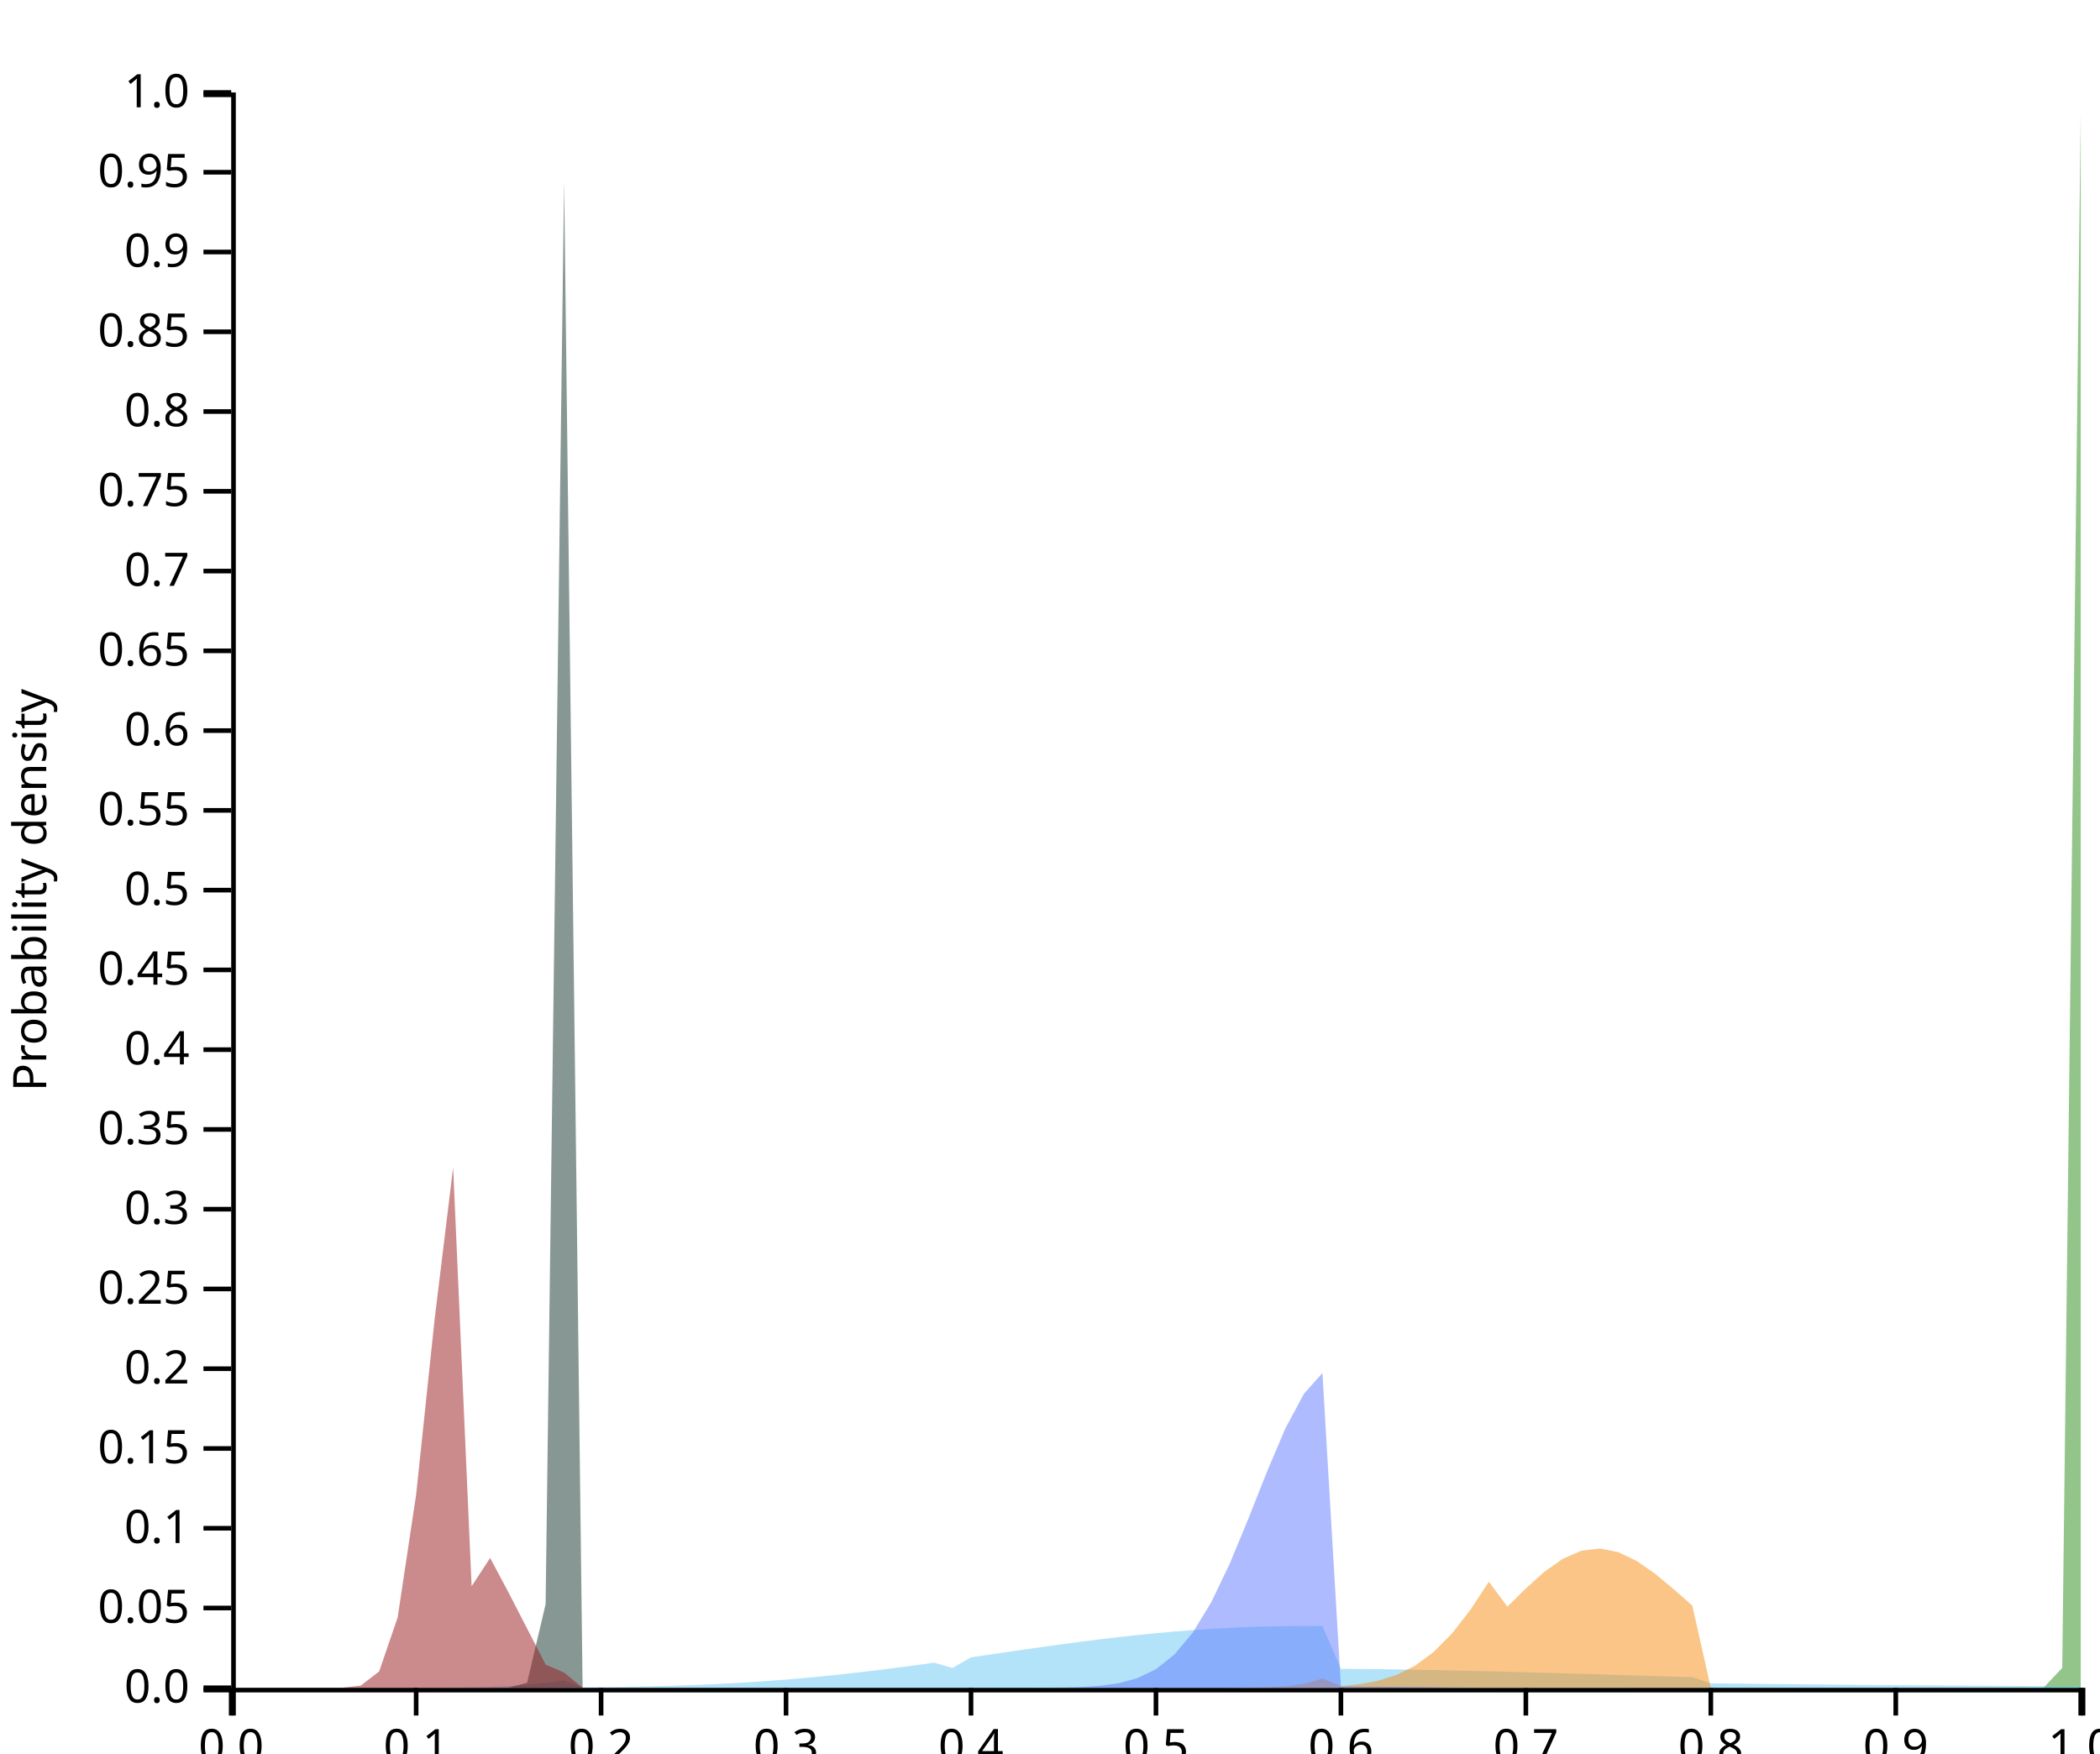
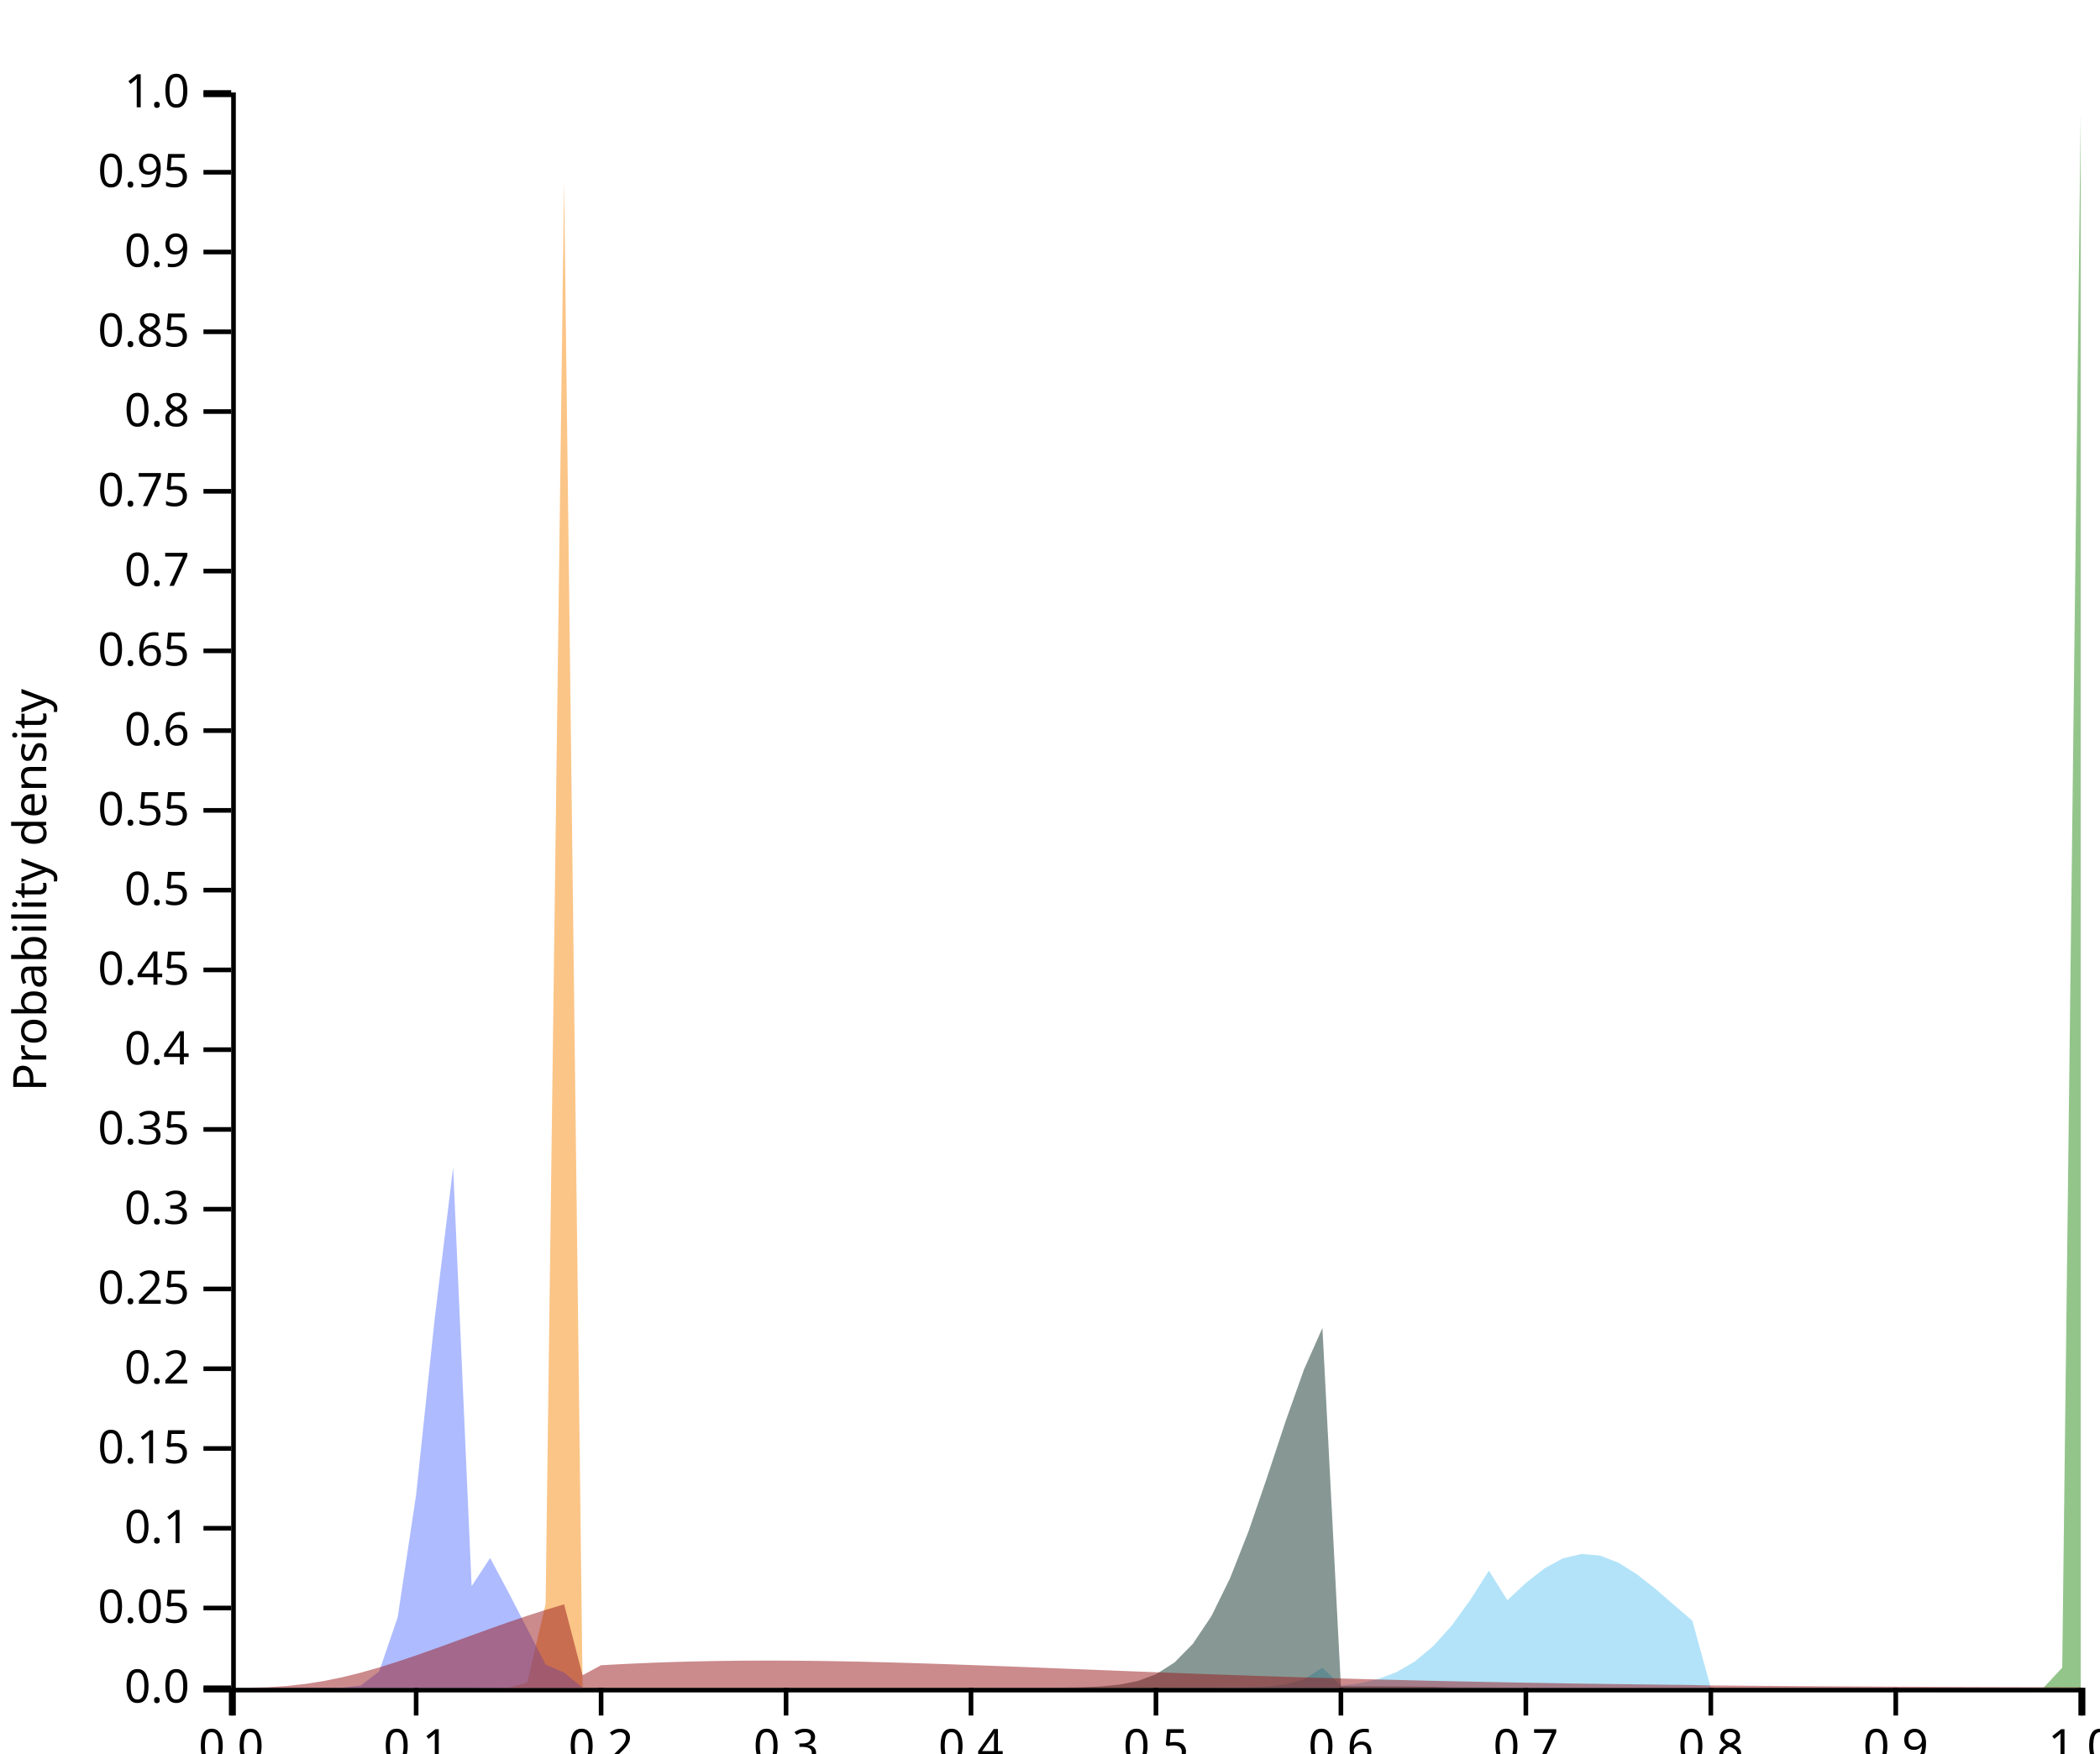
<svg xmlns="http://www.w3.org/2000/svg" baseProfile="full" version="1.1">
  <g fill="none" font-family="sans-serif" font-size="10" text-anchor="middle" transform="translate(0 365)">
    <path class="domain" d="M50.5,6V0.5H450.5V6" stroke="currentColor" />
    <g class="tick" opacity="1" transform="translate(50.0)">
      <line stroke="currentColor" y2="6" />
      <text dy="0.71em" fill="currentColor" y="9">0.0</text>
    </g>
    <g class="tick" opacity="1" transform="translate(90.0)">
      <line stroke="currentColor" y2="6" />
      <text dy="0.71em" fill="currentColor" y="9">0.1</text>
    </g>
    <g class="tick" opacity="1" transform="translate(130.0)">
      <line stroke="currentColor" y2="6" />
      <text dy="0.71em" fill="currentColor" y="9">0.2</text>
    </g>
    <g class="tick" opacity="1" transform="translate(170.0)">
      <line stroke="currentColor" y2="6" />
      <text dy="0.71em" fill="currentColor" y="9">0.3</text>
    </g>
    <g class="tick" opacity="1" transform="translate(210.0)">
      <line stroke="currentColor" y2="6" />
      <text dy="0.71em" fill="currentColor" y="9">0.4</text>
    </g>
    <g class="tick" opacity="1" transform="translate(250.0)">
      <line stroke="currentColor" y2="6" />
      <text dy="0.71em" fill="currentColor" y="9">0.5</text>
    </g>
    <g class="tick" opacity="1" transform="translate(290.0)">
      <line stroke="currentColor" y2="6" />
      <text dy="0.71em" fill="currentColor" y="9">0.6</text>
    </g>
    <g class="tick" opacity="1" transform="translate(330.0)">
      <line stroke="currentColor" y2="6" />
      <text dy="0.71em" fill="currentColor" y="9">0.7</text>
    </g>
    <g class="tick" opacity="1" transform="translate(370.0)">
      <line stroke="currentColor" y2="6" />
      <text dy="0.71em" fill="currentColor" y="9">0.8</text>
    </g>
    <g class="tick" opacity="1" transform="translate(410.0)">
      <line stroke="currentColor" y2="6" />
      <text dy="0.71em" fill="currentColor" y="9">0.9</text>
    </g>
    <g class="tick" opacity="1" transform="translate(450.0)">
      <line stroke="currentColor" y2="6" />
      <text dy="0.71em" fill="currentColor" y="9">1.0</text>
    </g>
  </g>
  <g fill="none" font-family="sans-serif" font-size="10" text-anchor="end" transform="translate(50 0)">
    <path class="domain" d="M-6,365.5H0.5V20.5H-6" stroke="currentColor" />
    <g class="tick" opacity="1" transform="translate(0, 365.0)">
      <line stroke="currentColor" x2="-6" />
      <text dy="0.32em" fill="currentColor" x="-9">0.0</text>
    </g>
    <g class="tick" opacity="1" transform="translate(0, 347.75)">
      <line stroke="currentColor" x2="-6" />
      <text dy="0.32em" fill="currentColor" x="-9">0.05</text>
    </g>
    <g class="tick" opacity="1" transform="translate(0, 330.5)">
      <line stroke="currentColor" x2="-6" />
      <text dy="0.32em" fill="currentColor" x="-9">0.1</text>
    </g>
    <g class="tick" opacity="1" transform="translate(0, 313.25)">
      <line stroke="currentColor" x2="-6" />
      <text dy="0.32em" fill="currentColor" x="-9">0.15</text>
    </g>
    <g class="tick" opacity="1" transform="translate(0, 296.0)">
      <line stroke="currentColor" x2="-6" />
      <text dy="0.32em" fill="currentColor" x="-9">0.2</text>
    </g>
    <g class="tick" opacity="1" transform="translate(0, 278.75)">
      <line stroke="currentColor" x2="-6" />
      <text dy="0.32em" fill="currentColor" x="-9">0.25</text>
    </g>
    <g class="tick" opacity="1" transform="translate(0, 261.5)">
      <line stroke="currentColor" x2="-6" />
      <text dy="0.32em" fill="currentColor" x="-9">0.3</text>
    </g>
    <g class="tick" opacity="1" transform="translate(0, 244.25)">
      <line stroke="currentColor" x2="-6" />
      <text dy="0.32em" fill="currentColor" x="-9">0.35</text>
    </g>
    <g class="tick" opacity="1" transform="translate(0, 227.0)">
      <line stroke="currentColor" x2="-6" />
      <text dy="0.32em" fill="currentColor" x="-9">0.4</text>
    </g>
    <g class="tick" opacity="1" transform="translate(0, 209.75)">
      <line stroke="currentColor" x2="-6" />
      <text dy="0.32em" fill="currentColor" x="-9">0.45</text>
    </g>
    <g class="tick" opacity="1" transform="translate(0, 192.5)">
      <line stroke="currentColor" x2="-6" />
      <text dy="0.32em" fill="currentColor" x="-9">0.5</text>
    </g>
    <g class="tick" opacity="1" transform="translate(0, 175.25)">
      <line stroke="currentColor" x2="-6" />
      <text dy="0.32em" fill="currentColor" x="-9">0.55</text>
    </g>
    <g class="tick" opacity="1" transform="translate(0, 158.0)">
      <line stroke="currentColor" x2="-6" />
      <text dy="0.32em" fill="currentColor" x="-9">0.6</text>
    </g>
    <g class="tick" opacity="1" transform="translate(0, 140.75)">
      <line stroke="currentColor" x2="-6" />
      <text dy="0.32em" fill="currentColor" x="-9">0.65</text>
    </g>
    <g class="tick" opacity="1" transform="translate(0, 123.5)">
      <line stroke="currentColor" x2="-6" />
      <text dy="0.32em" fill="currentColor" x="-9">0.7</text>
    </g>
    <g class="tick" opacity="1" transform="translate(0, 106.25)">
      <line stroke="currentColor" x2="-6" />
      <text dy="0.32em" fill="currentColor" x="-9">0.75</text>
    </g>
    <g class="tick" opacity="1" transform="translate(0, 89.0)">
      <line stroke="currentColor" x2="-6" />
      <text dy="0.32em" fill="currentColor" x="-9">0.8</text>
    </g>
    <g class="tick" opacity="1" transform="translate(0, 71.75)">
      <line stroke="currentColor" x2="-6" />
      <text dy="0.32em" fill="currentColor" x="-9">0.85</text>
    </g>
    <g class="tick" opacity="1" transform="translate(0, 54.5)">
      <line stroke="currentColor" x2="-6" />
      <text dy="0.32em" fill="currentColor" x="-9">0.9</text>
    </g>
    <g class="tick" opacity="1" transform="translate(0, 37.25)">
      <line stroke="currentColor" x2="-6" />
      <text dy="0.32em" fill="currentColor" x="-9">0.95</text>
    </g>
    <g class="tick" opacity="1" transform="translate(0, 20.0)">
      <line stroke="currentColor" x2="-6" />
      <text dy="0.32em" fill="currentColor" x="-9">1.0</text>
    </g>
  </g>
  <text font-family="sans-serif" font-size="10px" text-anchor="middle" x="250" y="395">CCF</text>
  <text font-family="sans-serif" font-size="10px" text-anchor="middle" transform="rotate(-90 10 192.5)" x="10" y="192.5">Probability density</text>
-   <polygon fill="rgb(39,140,24)" opacity="0.5" points=" 50.0,365.0 54.0,365.0 58.0,365.0 62.0,365.0 66.0,365.0 70.0,365.0 74.0,365.0 78.0,365.0 82.0,365.0 86.0,365.0 90.0,365.0 94.0,365.0 98.0,365.0 102.0,365.0 106.0,365.0 110.0,365.0 114.0,365.0 118.0,365.0 122.0,365.0 126.0,365.0 130.0,365.0 134.0,365.0 138.0,365.0 142.0,365.0 146.0,365.0 150.0,365.0 154.0,365.0 158.0,365.0 162.0,365.0 166.0,365.0 170.0,365.0 174.0,365.0 178.0,365.0 182.0,365.0 186.0,365.0 190.0,365.0 194.0,365.0 198.0,365.0 202.0,365.0 206.0,365.0 210.0,365.0 214.0,365.0 218.0,365.0 222.0,365.0 226.0,365.0 230.0,365.0 234.0,365.0 238.0,365.0 242.0,365.0 246.0,365.0 250.0,365.0 254.0,365.0 258.0,365.0 262.0,365.0 266.0,365.0 270.0,365.0 274.0,365.0 278.0,365.0 282.0,365.0 286.0,365.0 290.0,365.0 294.0,365.0 298.0,365.0 302.0,365.0 306.0,365.0 310.0,365.0 314.0,365.0 318.0,365.0 322.0,365.0 326.0,365.0 330.0,365.0 334.0,365.0 338.0,365.0 342.0,365.0 346.0,365.0 350.0,365.0 354.0,365.0 358.0,365.0 362.0,365.0 366.0,365.0 370.0,365.0 374.0,365.0 378.0,365.0 382.0,365.0 386.0,365.0 390.0,365.0 394.0,365.0 398.0,365.0 402.0,365.0 406.0,365.0 410.0,365.0 414.0,365.0 418.0,365.0 422.0,365.0 426.0,365 430.0,365 434.0,365 438.0,364.999 442.0,364.945 446.0,360.689 450.0,24.368 450.0,365 446.0,365 442.0,365 438.0,365 434.0,365 430.0,365 426.0,365 422.0,365 418.0,365 414,365 410,365 406,365 402,365 398,365 394,365 390,365 386,365 382,365 378,365 374,365 370,365 366,365 362,365 358,365 354,365 350,365 346,365 342,365 338,365 334,365 330,365 326,365 322,365 318,365 314,365 310,365 306,365 302,365 298,365 294,365 290,365 286,365 282,365 278,365 274,365 270,365 266,365 262,365 258,365 254,365 250,365 246,365 242,365 238,365 234,365 230,365 226,365 222,365 218,365 214,365 210,365 206,365 202,365 198,365 194,365 190,365 186,365 182,365 178,365 174,365 170,365 166,365 162,365 158,365 154,365 150,365 146,365 142,365 138,365 134,365 130,365 126,365 122,365 118,365 114,365 110,365 106,365 102,365 98,365 94,365 90,365 86,365 82,365 78,365 74,365 70,365 66,365 62,365 58,365 54,365 50,365" stroke="none" />
-   <polygon fill="rgb(103,200,243)" opacity="0.5" points=" 50.0,365.0 54.0,365.0 58.0,365 62.0,365 66.0,365 70.0,365 74.0,365 78.0,365 82.0,364.999 86.0,364.996 90.0,364.989 94.0,364.975 98.0,364.945 102.0,364.89 106.0,364.792 110.0,364.63 114.0,364.372 118.0,363.981 122.0,363.408 126.0,364.912 130.0,364.871 134.0,364.816 138.0,364.744 142.0,364.653 146.0,364.539 150.0,364.399 154.0,364.23 158.0,364.03 162.0,363.796 166.0,363.527 170.0,363.222 174.0,362.88 178.0,362.502 182.0,362.087 186.0,361.639 190.0,361.159 194.0,360.651 198.0,360.118 202.0,359.564 206.0,360.712 210.0,358.413 214.0,357.827 218.0,357.242 222.0,356.661 226.0,356.092 230.0,355.54 234.0,355.01 238.0,354.506 242.0,354.033 246.0,353.595 250.0,353.196 254.0,352.839 258.0,352.526 262.0,352.258 266.0,352.038 270.0,351.866 274.0,351.741 278.0,351.665 282.0,351.635 286.0,351.651 290.0,360.898 294.0,360.928 298.0,360.97 302.0,361.024 306.0,361.088 310.0,361.161 314.0,361.243 318.0,361.333 322.0,361.43 326.0,361.533 330.0,361.64 334.0,361.752 338.0,361.866 342.0,361.983 346.0,362.102 350.0,362.221 354.0,362.34 358.0,362.458 362.0,362.576 366.0,362.691 370.0,364.036 374.0,364.082 378.0,364.127 382.0,364.171 386.0,364.213 390.0,364.254 394.0,364.292 398.0,364.33 402.0,364.365 406.0,364.399 410.0,364.431 414.0,364.461 418.0,364.49 422.0,364.517 426.0,364.542 430.0,364.565 434.0,364.587 438.0,364.608 442.0,364.627 446.0,364.644 450.0,364.66 450.0,365 446.0,365 442.0,365 438.0,365 434.0,365 430.0,365 426.0,365 422.0,365 418.0,365 414,365 410,365 406,365 402,365 398,365 394,365 390,365 386,365 382,365 378,365 374,365 370,365 366,365 362,365 358,365 354,365 350,365 346,365 342,365 338,365 334,365 330,365 326,365 322,365 318,365 314,365 310,365 306,365 302,365 298,365 294,365 290,365 286,365 282,365 278,365 274,365 270,365 266,365 262,365 258,365 254,365 250,365 246,365 242,365 238,365 234,365 230,365 226,365 222,365 218,365 214,365 210,365 206,365 202,365 198,365 194,365 190,365 186,365 182,365 178,365 174,365 170,365 166,365 162,365 158,365 154,365 150,365 146,365 142,365 138,365 134,365 130,365 126,365 122,365 118,365 114,365 110,365 106,365 102,365 98,365 94,365 90,365 86,365 82,365 78,365 74,365 70,365 66,365 62,365 58,365 54,365 50,365" stroke="none" />
-   <polygon fill="rgb(248,139,16)" opacity="0.5" points=" 50.0,365.0 54.0,365.0 58.0,365.0 62.0,365.0 66.0,365.0 70.0,365.0 74.0,365.0 78.0,365.0 82.0,365.0 86.0,365.0 90.0,365.0 94.0,365.0 98.0,365.0 102.0,365.0 106.0,365.0 110.0,365.0 114.0,365.0 118.0,365.0 122.0,365.0 126.0,365.0 130.0,365.0 134.0,365.0 138.0,365.0 142.0,365.0 146.0,365.0 150.0,365.0 154.0,365.0 158.0,365.0 162.0,365.0 166.0,365.0 170.0,365.0 174.0,365.0 178.0,365.0 182.0,365.0 186.0,365.0 190.0,365.0 194.0,365.0 198.0,365.0 202.0,365.0 206.0,365.0 210.0,365.0 214.0,365.0 218.0,365.0 222.0,365.0 226.0,365.0 230.0,365 234.0,365 238.0,365 242.0,365 246.0,365 250.0,365 254.0,365 258.0,364.999 262.0,364.997 266.0,364.988 270.0,364.962 274.0,364.884 278.0,364.675 282.0,364.16 286.0,362.988 290.0,364.628 294.0,364.222 298.0,363.481 302.0,362.222 306.0,360.232 310.0,357.299 314.0,353.277 318.0,348.144 322.0,342.062 326.0,347.461 330.0,343.498 334.0,339.913 338.0,337.095 342.0,335.359 346.0,334.88 350.0,335.672 354.0,337.593 358.0,340.377 362.0,343.701 366.0,347.232 370.0,365.0 374.0,365.0 378.0,365.0 382.0,365.0 386.0,365.0 390.0,365.0 394.0,365.0 398.0,365.0 402.0,365.0 406.0,365.0 410.0,365.0 414.0,365.0 418.0,365.0 422.0,365.0 426.0,365.0 430.0,365.0 434.0,365.0 438.0,365.0 442.0,365.0 446.0,365.0 450.0,365.0 450.0,365 446.0,365 442.0,365 438.0,365 434.0,365 430.0,365 426.0,365 422.0,365 418.0,365 414,365 410,365 406,365 402,365 398,365 394,365 390,365 386,365 382,365 378,365 374,365 370,365 366,365 362,365 358,365 354,365 350,365 346,365 342,365 338,365 334,365 330,365 326,365 322,365 318,365 314,365 310,365 306,365 302,365 298,365 294,365 290,365 286,365 282,365 278,365 274,365 270,365 266,365 262,365 258,365 254,365 250,365 246,365 242,365 238,365 234,365 230,365 226,365 222,365 218,365 214,365 210,365 206,365 202,365 198,365 194,365 190,365 186,365 182,365 178,365 174,365 170,365 166,365 162,365 158,365 154,365 150,365 146,365 142,365 138,365 134,365 130,365 126,365 122,365 118,365 114,365 110,365 106,365 102,365 98,365 94,365 90,365 86,365 82,365 78,365 74,365 70,365 66,365 62,365 58,365 54,365 50,365" stroke="none" />
-   <polygon fill="rgb(16,49,41)" opacity="0.5" points=" 50.0,365.0 54.0,365.0 58.0,365.0 62.0,365.0 66.0,365.0 70.0,365.0 74.0,365.0 78.0,365.0 82.0,365.0 86.0,365.0 90.0,365.0 94.0,365.0 98.0,365 102.0,365 106.0,364.999 110.0,364.964 114.0,363.908 118.0,346.912 122.0,39.217 126.0,365.0 130.0,365.0 134.0,365.0 138.0,365.0 142.0,365.0 146.0,365.0 150.0,365 154.0,365 158.0,365 162.0,365 166.0,365 170.0,365 174.0,365 178.0,365 182.0,365 186.0,365 190.0,365 194.0,365 198.0,365 202.0,365.0 206.0,365.0 210.0,365.0 214.0,365.0 218.0,365.0 222.0,365.0 226.0,365.0 230.0,365.0 234.0,365.0 238.0,365.0 242.0,365.0 246.0,365.0 250.0,365.0 254.0,365.0 258.0,365.0 262.0,365.0 266.0,365.0 270.0,365.0 274.0,365.0 278.0,365.0 282.0,365.0 286.0,365.0 290.0,365.0 294.0,365.0 298.0,365.0 302.0,365.0 306.0,365.0 310.0,365.0 314.0,365.0 318.0,365.0 322.0,365.0 326.0,365.0 330.0,365.0 334.0,365.0 338.0,365.0 342.0,365.0 346.0,365.0 350.0,365.0 354.0,365.0 358.0,365.0 362.0,365.0 366.0,365.0 370.0,365.0 374.0,365.0 378.0,365.0 382.0,365.0 386.0,365.0 390.0,365.0 394.0,365.0 398.0,365.0 402.0,365.0 406.0,365.0 410.0,365.0 414.0,365.0 418.0,365.0 422.0,365.0 426.0,365.0 430.0,365.0 434.0,365.0 438.0,365.0 442.0,365.0 446.0,365.0 450.0,365.0 450.0,365 446.0,365 442.0,365 438.0,365 434.0,365 430.0,365 426.0,365 422.0,365 418.0,365 414,365 410,365 406,365 402,365 398,365 394,365 390,365 386,365 382,365 378,365 374,365 370,365 366,365 362,365 358,365 354,365 350,365 346,365 342,365 338,365 334,365 330,365 326,365 322,365 318,365 314,365 310,365 306,365 302,365 298,365 294,365 290,365 286,365 282,365 278,365 274,365 270,365 266,365 262,365 258,365 254,365 250,365 246,365 242,365 238,365 234,365 230,365 226,365 222,365 218,365 214,365 210,365 206,365 202,365 198,365 194,365 190,365 186,365 182,365 178,365 174,365 170,365 166,365 162,365 158,365 154,365 150,365 146,365 142,365 138,365 134,365 130,365 126,365 122,365 118,365 114,365 110,365 106,365 102,365 98,365 94,365 90,365 86,365 82,365 78,365 74,365 70,365 66,365 62,365 58,365 54,365 50,365" stroke="none" />
-   <polygon fill="rgb(93,119,254)" opacity="0.5" points=" 50.0,365.0 54.0,365.0 58.0,365.0 62.0,365.0 66.0,365.0 70.0,365.0 74.0,365.0 78.0,365.0 82.0,365.0 86.0,365.0 90.0,365.0 94.0,365.0 98.0,365.0 102.0,365.0 106.0,365.0 110.0,365.0 114.0,365.0 118.0,365.0 122.0,365.0 126.0,365.0 130.0,365.0 134.0,365.0 138.0,365.0 142.0,365.0 146.0,365.0 150.0,365.0 154.0,365.0 158.0,365.0 162.0,365.0 166.0,365.0 170.0,365.0 174.0,365.0 178.0,365.0 182.0,365.0 186.0,365 190.0,365 194.0,365 198.0,365 202.0,365 206.0,365 210.0,365 214.0,365 218.0,364.998 222.0,364.993 226.0,364.977 230.0,364.933 234.0,364.82 238.0,364.557 242.0,363.998 246.0,362.911 250.0,360.972 254.0,357.796 258.0,353.019 262.0,346.419 266.0,338.06 270.0,328.397 274.0,318.288 278.0,308.888 282.0,301.425 286.0,296.928 290.0,364.747 294.0,364.756 298.0,364.776 302.0,364.805 306.0,364.838 310.0,364.871 314.0,364.944 318.0,364.959 322.0,364.972 326.0,364.981 330.0,364.988 334.0,364.992 338.0,364.995 342.0,364.997 346.0,364.999 350.0,364.999 354.0,365 358.0,365 362.0,365 366.0,365 370.0,365.0 374.0,365.0 378.0,365.0 382.0,365.0 386.0,365.0 390.0,365.0 394.0,365.0 398.0,365.0 402.0,365.0 406.0,365.0 410.0,365.0 414.0,365.0 418.0,365.0 422.0,365.0 426.0,365.0 430.0,365.0 434.0,365.0 438.0,365.0 442.0,365.0 446.0,365.0 450.0,365.0 450.0,365 446.0,365 442.0,365 438.0,365 434.0,365 430.0,365 426.0,365 422.0,365 418.0,365 414,365 410,365 406,365 402,365 398,365 394,365 390,365 386,365 382,365 378,365 374,365 370,365 366,365 362,365 358,365 354,365 350,365 346,365 342,365 338,365 334,365 330,365 326,365 322,365 318,365 314,365 310,365 306,365 302,365 298,365 294,365 290,365 286,365 282,365 278,365 274,365 270,365 266,365 262,365 258,365 254,365 250,365 246,365 242,365 238,365 234,365 230,365 226,365 222,365 218,365 214,365 210,365 206,365 202,365 198,365 194,365 190,365 186,365 182,365 178,365 174,365 170,365 166,365 162,365 158,365 154,365 150,365 146,365 142,365 138,365 134,365 130,365 126,365 122,365 118,365 114,365 110,365 106,365 102,365 98,365 94,365 90,365 86,365 82,365 78,365 74,365 70,365 66,365 62,365 58,365 54,365 50,365" stroke="none" />
-   <polygon fill="rgb(152,22,26)" opacity="0.5" points=" 50.0,365.0 54.0,365.0 58.0,365.0 62.0,365 66.0,365 70.0,364.999 74.0,364.971 78.0,364.536 82.0,361.467 86.0,349.788 90.0,323.222 94.0,285.283 98.0,252.451 102.0,343.037 106.0,336.926 110.0,344.431 114.0,352.194 118.0,359.975 122.0,361.718 126.0,365.0 130.0,365 134.0,365 138.0,365 142.0,365 146.0,365 150.0,365.0 154.0,365.0 158.0,365.0 162.0,365.0 166.0,365.0 170.0,365.0 174.0,365.0 178.0,365.0 182.0,365.0 186.0,365.0 190.0,365.0 194.0,365.0 198.0,365.0 202.0,365.0 206.0,365.0 210.0,365.0 214.0,365.0 218.0,365.0 222.0,365.0 226.0,365.0 230.0,365.0 234.0,365.0 238.0,365.0 242.0,365.0 246.0,365.0 250.0,365.0 254.0,365.0 258.0,365.0 262.0,365.0 266.0,365.0 270.0,365.0 274.0,365.0 278.0,365.0 282.0,365.0 286.0,365.0 290.0,365.0 294.0,365.0 298.0,365.0 302.0,365.0 306.0,365.0 310.0,365.0 314.0,365.0 318.0,365.0 322.0,365.0 326.0,365.0 330.0,365.0 334.0,365.0 338.0,365.0 342.0,365.0 346.0,365.0 350.0,365.0 354.0,365.0 358.0,365.0 362.0,365.0 366.0,365.0 370.0,365.0 374.0,365.0 378.0,365.0 382.0,365.0 386.0,365.0 390.0,365.0 394.0,365.0 398.0,365.0 402.0,365.0 406.0,365.0 410.0,365.0 414.0,365.0 418.0,365.0 422.0,365.0 426.0,365.0 430.0,365.0 434.0,365.0 438.0,365.0 442.0,365.0 446.0,365.0 450.0,365.0 450.0,365 446.0,365 442.0,365 438.0,365 434.0,365 430.0,365 426.0,365 422.0,365 418.0,365 414,365 410,365 406,365 402,365 398,365 394,365 390,365 386,365 382,365 378,365 374,365 370,365 366,365 362,365 358,365 354,365 350,365 346,365 342,365 338,365 334,365 330,365 326,365 322,365 318,365 314,365 310,365 306,365 302,365 298,365 294,365 290,365 286,365 282,365 278,365 274,365 270,365 266,365 262,365 258,365 254,365 250,365 246,365 242,365 238,365 234,365 230,365 226,365 222,365 218,365 214,365 210,365 206,365 202,365 198,365 194,365 190,365 186,365 182,365 178,365 174,365 170,365 166,365 162,365 158,365 154,365 150,365 146,365 142,365 138,365 134,365 130,365 126,365 122,365 118,365 114,365 110,365 106,365 102,365 98,365 94,365 90,365 86,365 82,365 78,365 74,365 70,365 66,365 62,365 58,365 54,365 50,365" stroke="none" />
+   <polygon fill="rgb(39,140,24)" opacity="0.5" points=" 50.0,365.0 54.0,365.0 58.0,365.0 62.0,365.0 66.0,365.0 70.0,365.0 74.0,365.0 78.0,365.0 82.0,365.0 86.0,365.0 90.0,365.0 94.0,365.0 98.0,365.0 102.0,365.0 106.0,365.0 110.0,365.0 114.0,365.0 118.0,365.0 122.0,365.0 126.0,365.0 130.0,365.0 134.0,365.0 138.0,365.0 142.0,365.0 146.0,365.0 150.0,365.0 154.0,365.0 158.0,365.0 162.0,365.0 166.0,365.0 170.0,365.0 174.0,365.0 178.0,365.0 182.0,365.0 186.0,365.0 190.0,365.0 194.0,365.0 198.0,365.0 202.0,365.0 206.0,365.0 210.0,365.0 214.0,365.0 218.0,365.0 222.0,365.0 226.0,365.0 230.0,365.0 234.0,365.0 238.0,365.0 242.0,365.0 246.0,365.0 250.0,365.0 254.0,365.0 258.0,365.0 262.0,365.0 266.0,365.0 270.0,365.0 274.0,365.0 278.0,365.0 282.0,365.0 286.0,365.0 290.0,365.0 294.0,365.0 298.0,365.0 302.0,365.0 306.0,365.0 310.0,365.0 314.0,365.0 318.0,365.0 322.0,365.0 326.0,365.0 330.0,365.0 334.0,365.0 338.0,365.0 342.0,365.0 346.0,365.0 350.0,365.0 354.0,365.0 358.0,365.0 362.0,365.0 366.0,365.0 370.0,365.0 374.0,365.0 378.0,365.0 382.0,365.0 386.0,365.0 390.0,365.0 394.0,365.0 398.0,365.0 402.0,365.0 406.0,365.0 410.0,365.0 414.0,365.0 418.0,365.0 422.0,365.0 426.0,365 430.0,365 434.0,365 438.0,364.999 442.0,364.944 446.0,360.641 450.0,24.415 450.0,365 446.0,365 442.0,365 438.0,365 434.0,365 430.0,365 426.0,365 422.0,365 418.0,365 414,365 410,365 406,365 402,365 398,365 394,365 390,365 386,365 382,365 378,365 374,365 370,365 366,365 362,365 358,365 354,365 350,365 346,365 342,365 338,365 334,365 330,365 326,365 322,365 318,365 314,365 310,365 306,365 302,365 298,365 294,365 290,365 286,365 282,365 278,365 274,365 270,365 266,365 262,365 258,365 254,365 250,365 246,365 242,365 238,365 234,365 230,365 226,365 222,365 218,365 214,365 210,365 206,365 202,365 198,365 194,365 190,365 186,365 182,365 178,365 174,365 170,365 166,365 162,365 158,365 154,365 150,365 146,365 142,365 138,365 134,365 130,365 126,365 122,365 118,365 114,365 110,365 106,365 102,365 98,365 94,365 90,365 86,365 82,365 78,365 74,365 70,365 66,365 62,365 58,365 54,365 50,365" stroke="none" />
+   <polygon fill="rgb(103,200,243)" opacity="0.5" points=" 50.0,365.0 54.0,365.0 58.0,365.0 62.0,365.0 66.0,365.0 70.0,365.0 74.0,365.0 78.0,365.0 82.0,365.0 86.0,365.0 90.0,365.0 94.0,365.0 98.0,365.0 102.0,365.0 106.0,365.0 110.0,365.0 114.0,365.0 118.0,365.0 122.0,365.0 126.0,365.0 130.0,365.0 134.0,365.0 138.0,365.0 142.0,365.0 146.0,365.0 150.0,365.0 154.0,365.0 158.0,365.0 162.0,365.0 166.0,365.0 170.0,365.0 174.0,365.0 178.0,365.0 182.0,365.0 186.0,365.0 190.0,365.0 194.0,365.0 198.0,365.0 202.0,365.0 206.0,365.0 210.0,365.0 214.0,365.0 218.0,365.0 222.0,365.0 226.0,365 230.0,365 234.0,365 238.0,365 242.0,365 246.0,365 250.0,365 254.0,365 258.0,364.998 262.0,364.993 266.0,364.974 270.0,364.915 274.0,364.743 278.0,364.286 282.0,363.169 286.0,360.656 290.0,364.529 294.0,364.027 298.0,363.126 302.0,361.625 306.0,359.301 310.0,355.96 314.0,351.499 318.0,345.977 322.0,339.663 326.0,346.059 330.0,342.323 334.0,339.188 338.0,337.018 342.0,336.061 346.0,336.397 350.0,337.933 354.0,340.441 358.0,343.594 362.0,347.052 366.0,350.497 370.0,365.0 374.0,365.0 378.0,365.0 382.0,365.0 386.0,365.0 390.0,365.0 394.0,365.0 398.0,365.0 402.0,365.0 406.0,365.0 410.0,365.0 414.0,365.0 418.0,365.0 422.0,365.0 426.0,365.0 430.0,365.0 434.0,365.0 438.0,365.0 442.0,365.0 446.0,365.0 450.0,365.0 450.0,365 446.0,365 442.0,365 438.0,365 434.0,365 430.0,365 426.0,365 422.0,365 418.0,365 414,365 410,365 406,365 402,365 398,365 394,365 390,365 386,365 382,365 378,365 374,365 370,365 366,365 362,365 358,365 354,365 350,365 346,365 342,365 338,365 334,365 330,365 326,365 322,365 318,365 314,365 310,365 306,365 302,365 298,365 294,365 290,365 286,365 282,365 278,365 274,365 270,365 266,365 262,365 258,365 254,365 250,365 246,365 242,365 238,365 234,365 230,365 226,365 222,365 218,365 214,365 210,365 206,365 202,365 198,365 194,365 190,365 186,365 182,365 178,365 174,365 170,365 166,365 162,365 158,365 154,365 150,365 146,365 142,365 138,365 134,365 130,365 126,365 122,365 118,365 114,365 110,365 106,365 102,365 98,365 94,365 90,365 86,365 82,365 78,365 74,365 70,365 66,365 62,365 58,365 54,365 50,365" stroke="none" />
+   <polygon fill="rgb(248,139,16)" opacity="0.5" points=" 50.0,365.0 54.0,365.0 58.0,365.0 62.0,365.0 66.0,365.0 70.0,365.0 74.0,365.0 78.0,365.0 82.0,365.0 86.0,365.0 90.0,365.0 94.0,365.0 98.0,365 102.0,365 106.0,364.999 110.0,364.964 114.0,363.908 118.0,346.912 122.0,39.217 126.0,365.0 130.0,365.0 134.0,365.0 138.0,365.0 142.0,365.0 146.0,365.0 150.0,365 154.0,365 158.0,365 162.0,365 166.0,365 170.0,365 174.0,365 178.0,365 182.0,365 186.0,365 190.0,365 194.0,365 198.0,365 202.0,365.0 206.0,365.0 210.0,365.0 214.0,365.0 218.0,365.0 222.0,365.0 226.0,365.0 230.0,365.0 234.0,365.0 238.0,365.0 242.0,365.0 246.0,365.0 250.0,365.0 254.0,365.0 258.0,365.0 262.0,365.0 266.0,365.0 270.0,365.0 274.0,365.0 278.0,365.0 282.0,365.0 286.0,365.0 290.0,365.0 294.0,365.0 298.0,365.0 302.0,365.0 306.0,365.0 310.0,365.0 314.0,365.0 318.0,365.0 322.0,365.0 326.0,365.0 330.0,365.0 334.0,365.0 338.0,365.0 342.0,365.0 346.0,365.0 350.0,365.0 354.0,365.0 358.0,365.0 362.0,365.0 366.0,365.0 370.0,365.0 374.0,365.0 378.0,365.0 382.0,365.0 386.0,365.0 390.0,365.0 394.0,365.0 398.0,365.0 402.0,365.0 406.0,365.0 410.0,365.0 414.0,365.0 418.0,365.0 422.0,365.0 426.0,365.0 430.0,365.0 434.0,365.0 438.0,365.0 442.0,365.0 446.0,365.0 450.0,365.0 450.0,365 446.0,365 442.0,365 438.0,365 434.0,365 430.0,365 426.0,365 422.0,365 418.0,365 414,365 410,365 406,365 402,365 398,365 394,365 390,365 386,365 382,365 378,365 374,365 370,365 366,365 362,365 358,365 354,365 350,365 346,365 342,365 338,365 334,365 330,365 326,365 322,365 318,365 314,365 310,365 306,365 302,365 298,365 294,365 290,365 286,365 282,365 278,365 274,365 270,365 266,365 262,365 258,365 254,365 250,365 246,365 242,365 238,365 234,365 230,365 226,365 222,365 218,365 214,365 210,365 206,365 202,365 198,365 194,365 190,365 186,365 182,365 178,365 174,365 170,365 166,365 162,365 158,365 154,365 150,365 146,365 142,365 138,365 134,365 130,365 126,365 122,365 118,365 114,365 110,365 106,365 102,365 98,365 94,365 90,365 86,365 82,365 78,365 74,365 70,365 66,365 62,365 58,365 54,365 50,365" stroke="none" />
+   <polygon fill="rgb(16,49,41)" opacity="0.5" points=" 50.0,365.0 54.0,365.0 58.0,365.0 62.0,365.0 66.0,365.0 70.0,365.0 74.0,365.0 78.0,365.0 82.0,365.0 86.0,365.0 90.0,365.0 94.0,365.0 98.0,365.0 102.0,365.0 106.0,365.0 110.0,365.0 114.0,365.0 118.0,365.0 122.0,365.0 126.0,365.0 130.0,365.0 134.0,365.0 138.0,365.0 142.0,365.0 146.0,365.0 150.0,365.0 154.0,365.0 158.0,365.0 162.0,365.0 166.0,365.0 170.0,365.0 174.0,365.0 178.0,365.0 182.0,365.0 186.0,365.0 190.0,365 194.0,365 198.0,365 202.0,365 206.0,365 210.0,365 214.0,365 218.0,364.999 222.0,364.996 226.0,364.987 230.0,364.961 234.0,364.89 238.0,364.718 242.0,364.335 246.0,363.552 250.0,362.081 254.0,359.534 258.0,355.469 262.0,349.484 266.0,341.359 270.0,331.205 274.0,319.575 278.0,307.469 282.0,296.203 286.0,287.177 290.0,364.694 294.0,364.688 298.0,364.697 302.0,364.72 306.0,364.753 310.0,364.791 314.0,364.904 318.0,364.926 322.0,364.945 326.0,364.961 330.0,364.973 334.0,364.982 338.0,364.989 342.0,364.993 346.0,364.996 350.0,364.998 354.0,364.999 358.0,364.999 362.0,365 366.0,365 370.0,365.0 374.0,365.0 378.0,365.0 382.0,365.0 386.0,365.0 390.0,365.0 394.0,365.0 398.0,365.0 402.0,365.0 406.0,365.0 410.0,365.0 414.0,365.0 418.0,365.0 422.0,365.0 426.0,365.0 430.0,365.0 434.0,365.0 438.0,365.0 442.0,365.0 446.0,365.0 450.0,365.0 450.0,365 446.0,365 442.0,365 438.0,365 434.0,365 430.0,365 426.0,365 422.0,365 418.0,365 414,365 410,365 406,365 402,365 398,365 394,365 390,365 386,365 382,365 378,365 374,365 370,365 366,365 362,365 358,365 354,365 350,365 346,365 342,365 338,365 334,365 330,365 326,365 322,365 318,365 314,365 310,365 306,365 302,365 298,365 294,365 290,365 286,365 282,365 278,365 274,365 270,365 266,365 262,365 258,365 254,365 250,365 246,365 242,365 238,365 234,365 230,365 226,365 222,365 218,365 214,365 210,365 206,365 202,365 198,365 194,365 190,365 186,365 182,365 178,365 174,365 170,365 166,365 162,365 158,365 154,365 150,365 146,365 142,365 138,365 134,365 130,365 126,365 122,365 118,365 114,365 110,365 106,365 102,365 98,365 94,365 90,365 86,365 82,365 78,365 74,365 70,365 66,365 62,365 58,365 54,365 50,365" stroke="none" />
+   <polygon fill="rgb(93,119,254)" opacity="0.5" points=" 50.0,365.0 54.0,365.0 58.0,365.0 62.0,365 66.0,365 70.0,364.999 74.0,364.971 78.0,364.536 82.0,361.467 86.0,349.788 90.0,323.222 94.0,285.283 98.0,252.451 102.0,343.037 106.0,336.926 110.0,344.431 114.0,352.194 118.0,359.975 122.0,361.718 126.0,365.0 130.0,365 134.0,365 138.0,365 142.0,365 146.0,365 150.0,365.0 154.0,365.0 158.0,365.0 162.0,365.0 166.0,365.0 170.0,365.0 174.0,365.0 178.0,365.0 182.0,365.0 186.0,365.0 190.0,365.0 194.0,365.0 198.0,365.0 202.0,365.0 206.0,365.0 210.0,365.0 214.0,365.0 218.0,365.0 222.0,365.0 226.0,365.0 230.0,365.0 234.0,365.0 238.0,365.0 242.0,365.0 246.0,365.0 250.0,365.0 254.0,365.0 258.0,365.0 262.0,365.0 266.0,365.0 270.0,365.0 274.0,365.0 278.0,365.0 282.0,365.0 286.0,365.0 290.0,365.0 294.0,365.0 298.0,365.0 302.0,365.0 306.0,365.0 310.0,365.0 314.0,365.0 318.0,365.0 322.0,365.0 326.0,365.0 330.0,365.0 334.0,365.0 338.0,365.0 342.0,365.0 346.0,365.0 350.0,365.0 354.0,365.0 358.0,365.0 362.0,365.0 366.0,365.0 370.0,365.0 374.0,365.0 378.0,365.0 382.0,365.0 386.0,365.0 390.0,365.0 394.0,365.0 398.0,365.0 402.0,365.0 406.0,365.0 410.0,365.0 414.0,365.0 418.0,365.0 422.0,365.0 426.0,365.0 430.0,365.0 434.0,365.0 438.0,365.0 442.0,365.0 446.0,365.0 450.0,365.0 450.0,365 446.0,365 442.0,365 438.0,365 434.0,365 430.0,365 426.0,365 422.0,365 418.0,365 414,365 410,365 406,365 402,365 398,365 394,365 390,365 386,365 382,365 378,365 374,365 370,365 366,365 362,365 358,365 354,365 350,365 346,365 342,365 338,365 334,365 330,365 326,365 322,365 318,365 314,365 310,365 306,365 302,365 298,365 294,365 290,365 286,365 282,365 278,365 274,365 270,365 266,365 262,365 258,365 254,365 250,365 246,365 242,365 238,365 234,365 230,365 226,365 222,365 218,365 214,365 210,365 206,365 202,365 198,365 194,365 190,365 186,365 182,365 178,365 174,365 170,365 166,365 162,365 158,365 154,365 150,365 146,365 142,365 138,365 134,365 130,365 126,365 122,365 118,365 114,365 110,365 106,365 102,365 98,365 94,365 90,365 86,365 82,365 78,365 74,365 70,365 66,365 62,365 58,365 54,365 50,365" stroke="none" />
+   <polygon fill="rgb(152,22,26)" opacity="0.5" points=" 50.0,365.0 54.0,364.983 58.0,364.874 62.0,364.615 66.0,364.176 70.0,363.545 74.0,362.729 78.0,361.741 82.0,360.605 86.0,359.347 90.0,357.996 94.0,356.58 98.0,355.127 102.0,353.664 106.0,352.215 110.0,350.802 114.0,349.443 118.0,348.155 122.0,346.95 126.0,362.287 130.0,360.124 134.0,359.907 138.0,359.716 142.0,359.552 146.0,359.416 150.0,359.306 154.0,359.223 158.0,359.165 162.0,359.131 166.0,359.12 170.0,359.13 174.0,359.161 178.0,359.21 182.0,359.276 186.0,359.357 190.0,359.452 194.0,359.559 198.0,359.677 202.0,359.805 206.0,359.94 210.0,360.082 214.0,360.23 218.0,360.381 222.0,360.536 226.0,360.693 230.0,360.852 234.0,361.01 238.0,361.169 242.0,361.327 246.0,361.483 250.0,361.637 254.0,361.788 258.0,361.936 262.0,362.081 266.0,362.223 270.0,362.36 274.0,362.494 278.0,362.623 282.0,362.748 286.0,362.868 290.0,362.984 294.0,363.095 298.0,363.202 302.0,363.304 306.0,363.402 310.0,363.496 314.0,363.585 318.0,363.67 322.0,363.751 326.0,363.827 330.0,363.9 334.0,363.969 338.0,364.035 342.0,364.096 346.0,364.155 350.0,364.21 354.0,364.262 358.0,364.311 362.0,364.357 366.0,364.401 370.0,364.495 374.0,364.529 378.0,364.562 382.0,364.592 386.0,364.621 390.0,364.648 394.0,364.673 398.0,364.696 402.0,364.718 406.0,364.739 410.0,364.758 414.0,364.775 418.0,364.792 422.0,364.807 426.0,364.822 430.0,364.835 434.0,364.847 438.0,364.859 442.0,364.87 446.0,364.88 450.0,364.889 450.0,365 446.0,365 442.0,365 438.0,365 434.0,365 430.0,365 426.0,365 422.0,365 418.0,365 414,365 410,365 406,365 402,365 398,365 394,365 390,365 386,365 382,365 378,365 374,365 370,365 366,365 362,365 358,365 354,365 350,365 346,365 342,365 338,365 334,365 330,365 326,365 322,365 318,365 314,365 310,365 306,365 302,365 298,365 294,365 290,365 286,365 282,365 278,365 274,365 270,365 266,365 262,365 258,365 254,365 250,365 246,365 242,365 238,365 234,365 230,365 226,365 222,365 218,365 214,365 210,365 206,365 202,365 198,365 194,365 190,365 186,365 182,365 178,365 174,365 170,365 166,365 162,365 158,365 154,365 150,365 146,365 142,365 138,365 134,365 130,365 126,365 122,365 118,365 114,365 110,365 106,365 102,365 98,365 94,365 90,365 86,365 82,365 78,365 74,365 70,365 66,365 62,365 58,365 54,365 50,365" stroke="none" />
</svg>
